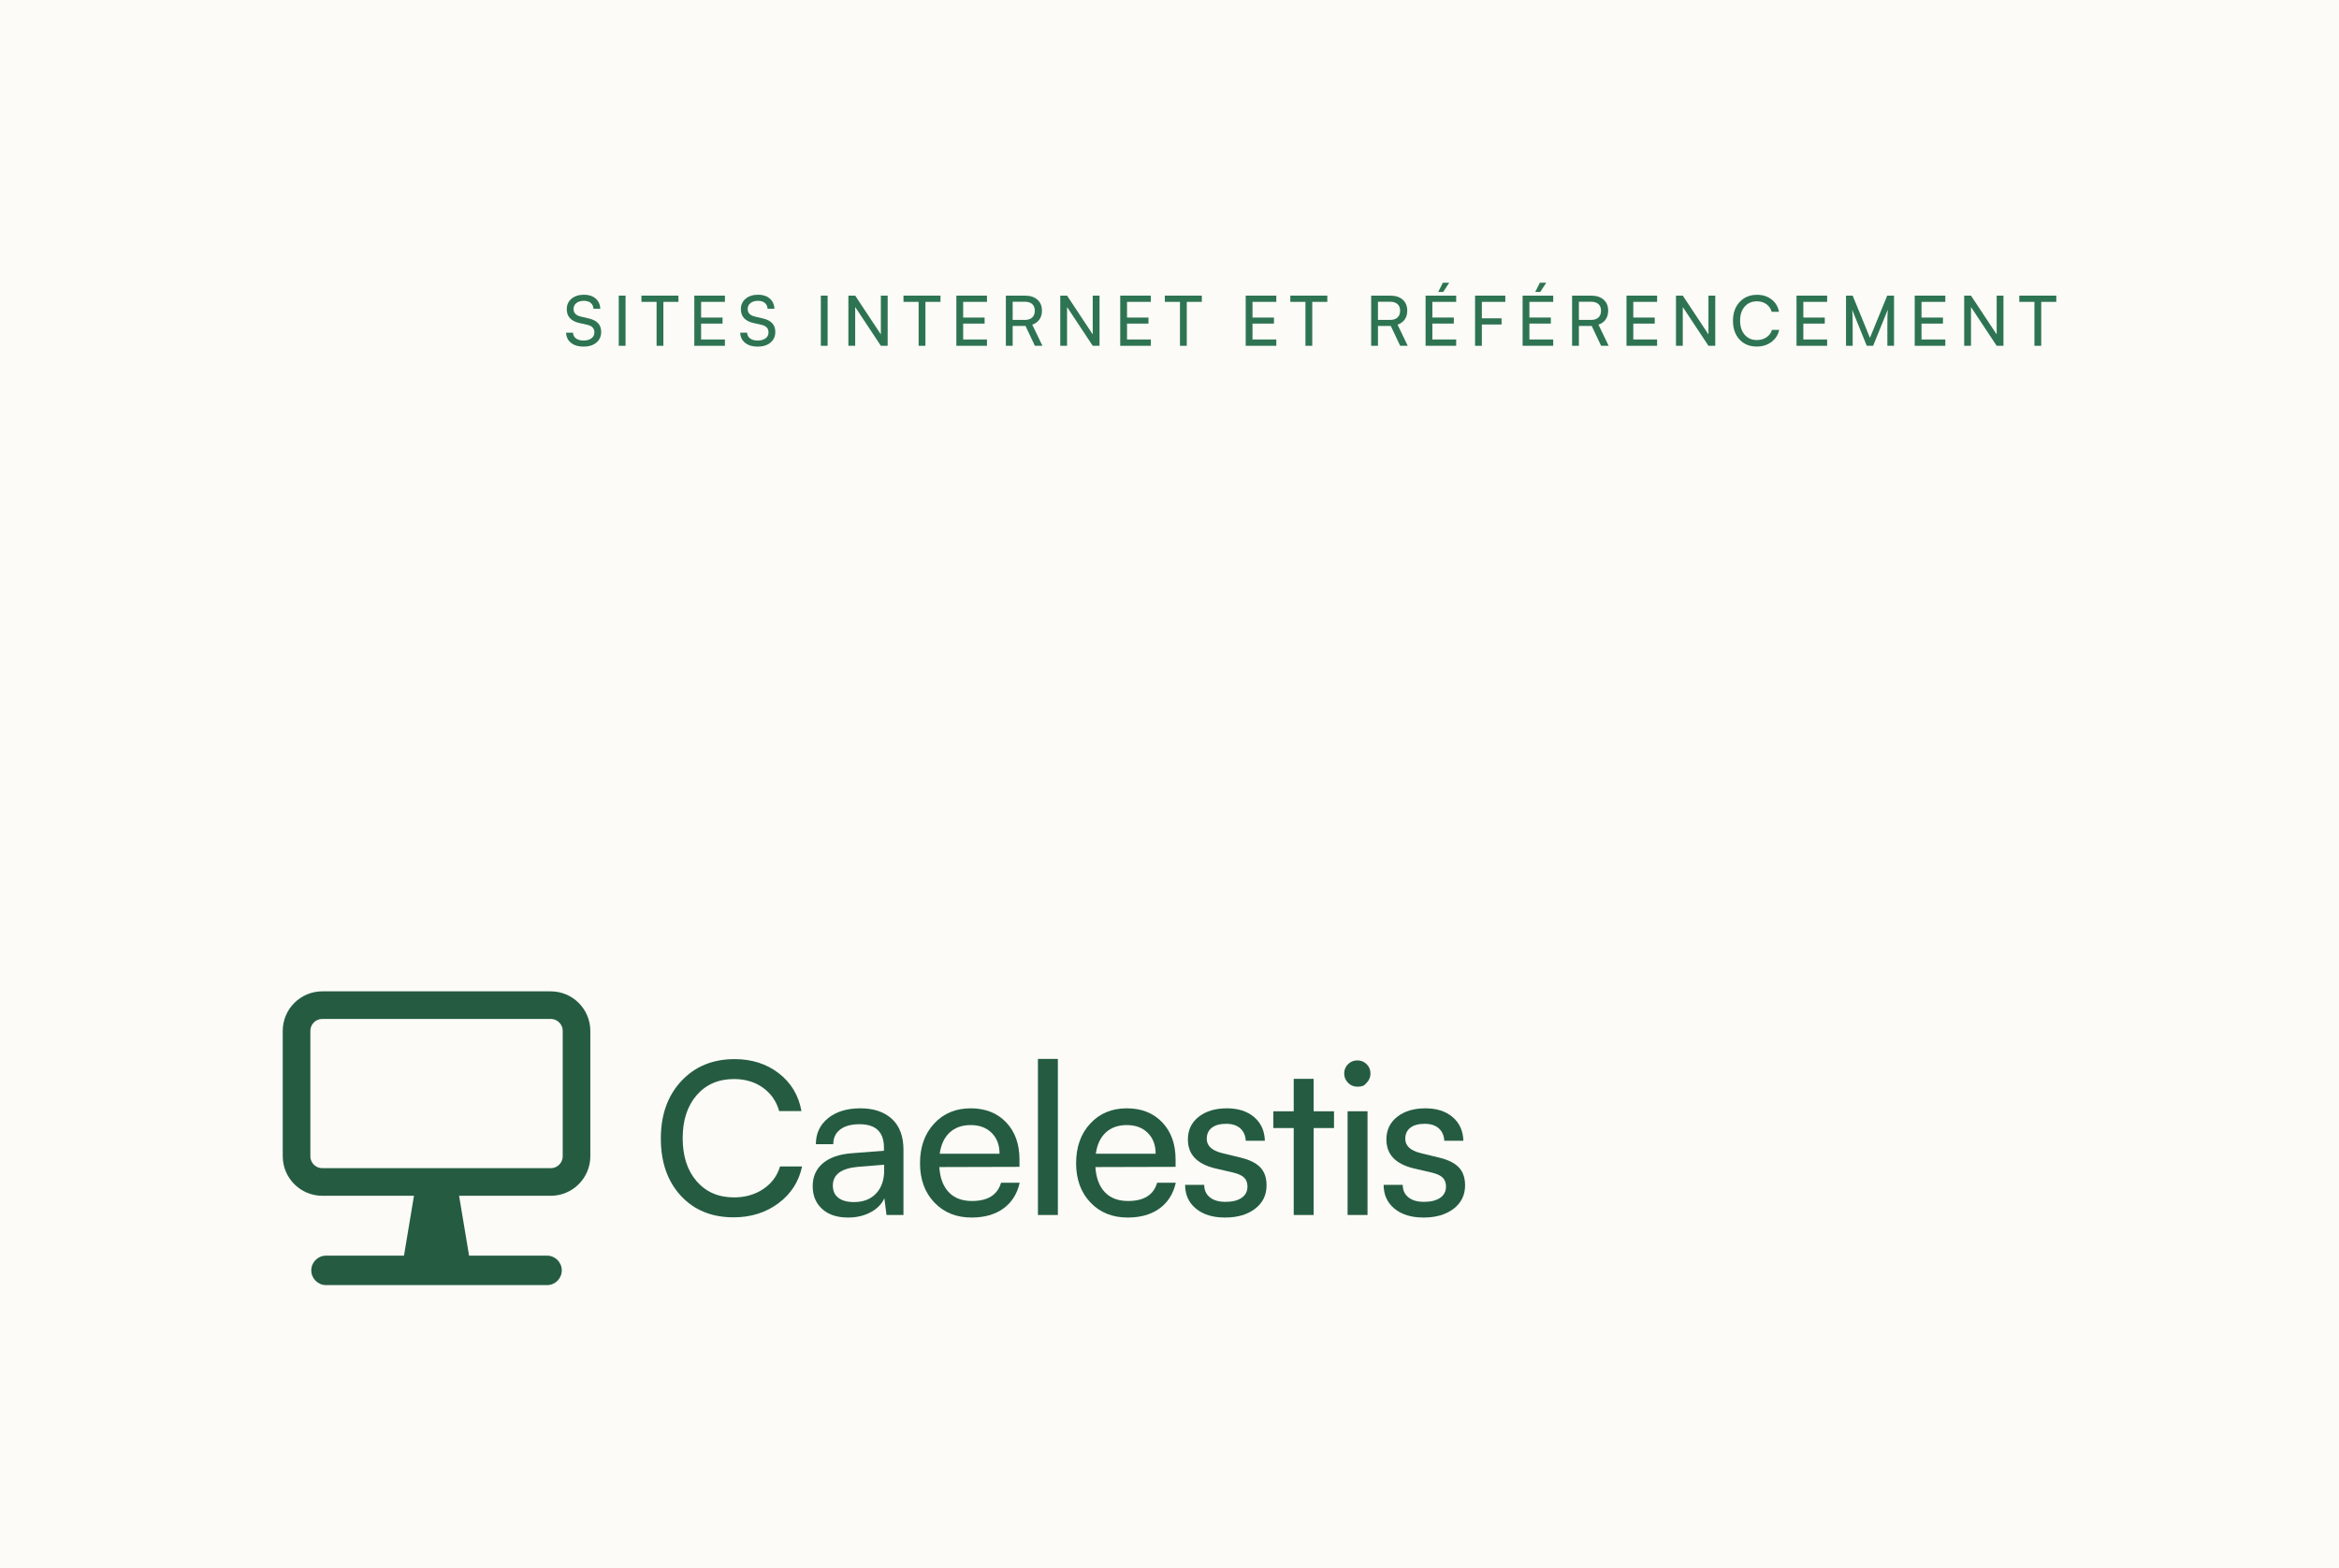
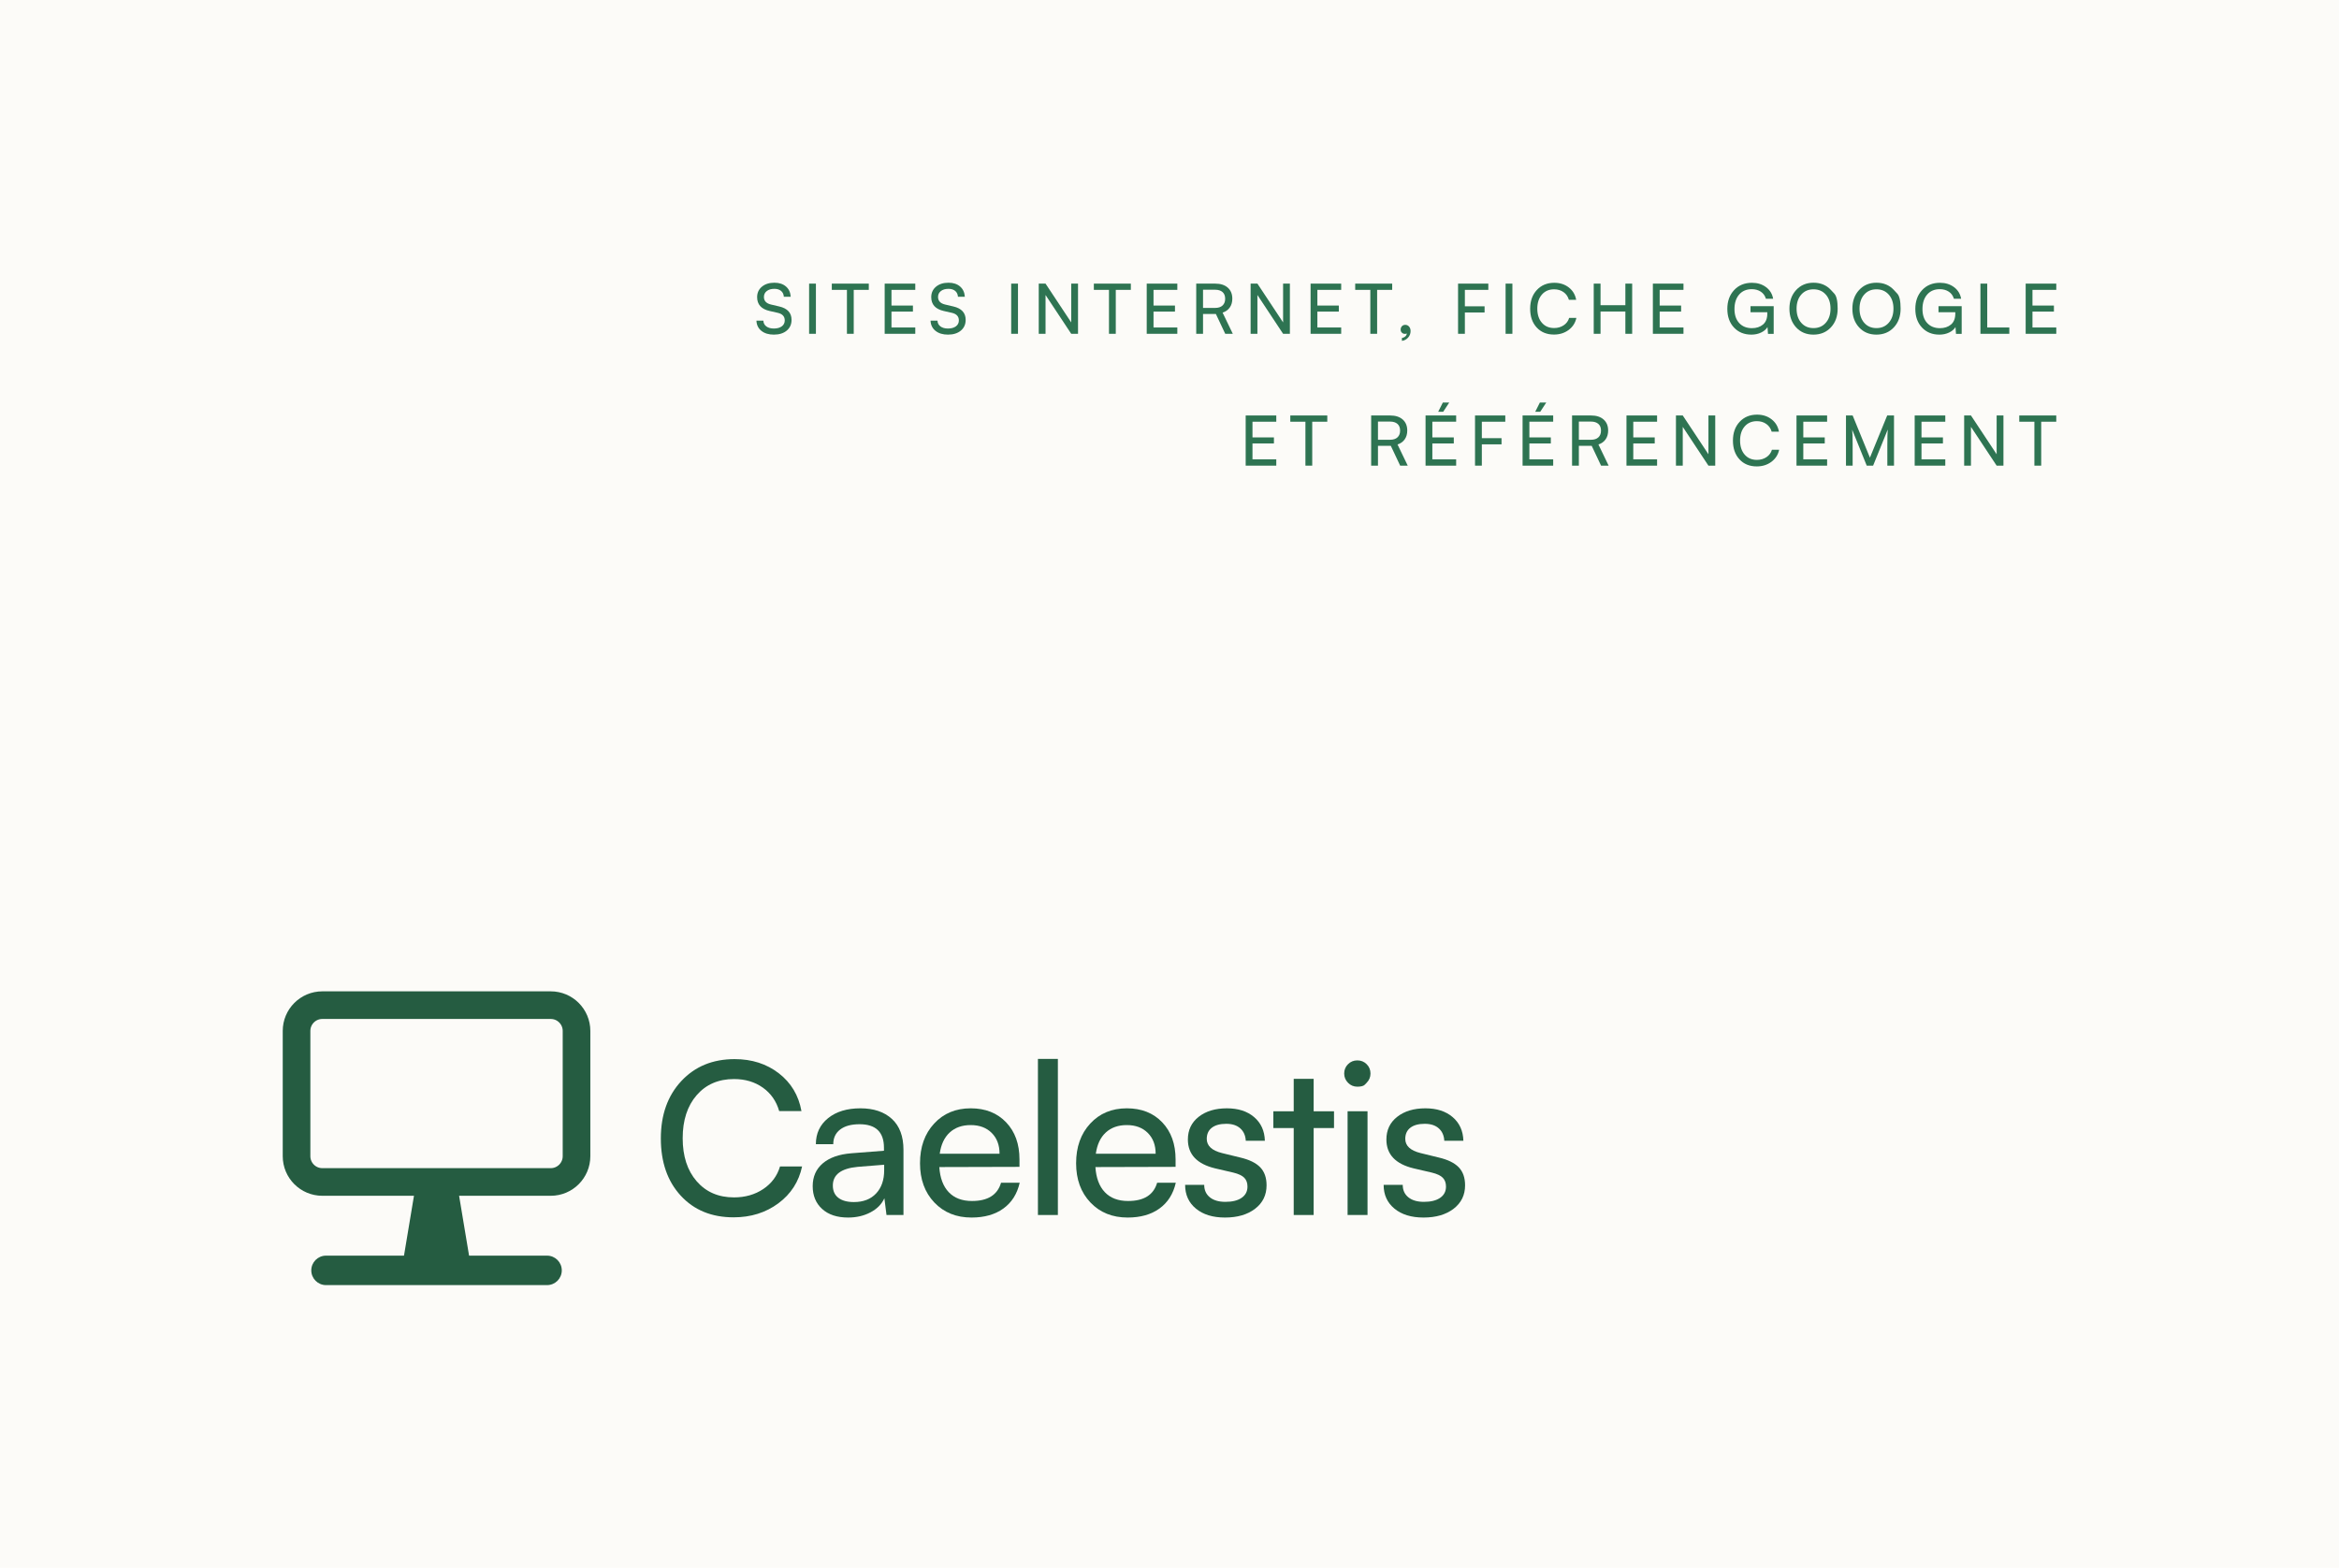
<svg xmlns="http://www.w3.org/2000/svg" width="91mm" height="61mm" viewBox="0 0 91 61">
  <rect width="91" height="61" fill="#FCFBF8" />
  <g fill="#2E7452">
-     <path transform="translate(21.937 13.454) scale(0.0027 -0.0027)" d="M42 528Q42 621 110.5 678.5Q179 736 291 736Q394 736 457 682Q520 628 526 534L427 534Q423 588 387 618Q351 648 290 648Q222 648 181 616Q140 584 140 531Q140 446 241 422L360 394Q538 353 538 201Q538 104 468.5 46Q399 -12 283 -12Q172 -12 104 42Q36 96 32 189L132 189Q134 137 174.5 106.5Q215 76 283 76Q355 76 397.5 107.5Q440 139 440 193Q440 279 340 302L221 329Q42 370 42 528Z" />
-     <path transform="translate(23.846 13.454) scale(0.0027 -0.0027)" d="M182 723L182 0L84 0L84 723Z" />
-     <path transform="translate(24.918 13.454) scale(0.0027 -0.0027)" d="M14 633L14 723L547 723L547 633L330 633L330 0L232 0L232 633Z" />
-     <path transform="translate(26.786 13.454) scale(0.0027 -0.0027)" d="M525 0L84 0L84 723L525 723L525 633L182 633L182 407L491 407L491 320L182 320L182 91L525 91Z" />
-     <path transform="translate(28.711 13.454) scale(0.0027 -0.0027)" d="M42 528Q42 621 110.5 678.5Q179 736 291 736Q394 736 457 682Q520 628 526 534L427 534Q423 588 387 618Q351 648 290 648Q222 648 181 616Q140 584 140 531Q140 446 241 422L360 394Q538 353 538 201Q538 104 468.5 46Q399 -12 283 -12Q172 -12 104 42Q36 96 32 189L132 189Q134 137 174.5 106.5Q215 76 283 76Q355 76 397.5 107.5Q440 139 440 193Q440 279 340 302L221 329Q42 370 42 528Z" />
-     <path transform="translate(31.708 13.454) scale(0.0027 -0.0027)" d="M182 723L182 0L84 0L84 723Z" />
-     <path transform="translate(32.780 13.454) scale(0.0027 -0.0027)" d="M182 0L84 0L84 723L182 723L552 164L552 723L650 723L650 0L552 0L182 559Z" />
-     <path transform="translate(35.113 13.454) scale(0.0027 -0.0027)" d="M14 633L14 723L547 723L547 633L330 633L330 0L232 0L232 633Z" />
-     <path transform="translate(36.981 13.454) scale(0.0027 -0.0027)" d="M525 0L84 0L84 723L525 723L525 633L182 633L182 407L491 407L491 320L182 320L182 91L525 91Z" />
-     <path transform="translate(38.907 13.454) scale(0.0027 -0.0027)" d="M182 0L84 0L84 723L357 723Q473 723 538.5 665Q604 607 604 506Q604 431 567.5 379Q531 327 464 305L611 0L502 0L367 286L182 286ZM182 635L182 373L358 373Q426 373 463.5 408Q501 443 501 505Q501 568 463 601.5Q425 635 357 635Z" />
-     <path transform="translate(41.023 13.454) scale(0.0027 -0.0027)" d="M182 0L84 0L84 723L182 723L552 164L552 723L650 723L650 0L552 0L182 559Z" />
-     <path transform="translate(43.356 13.454) scale(0.0027 -0.0027)" d="M525 0L84 0L84 723L525 723L525 633L182 633L182 407L491 407L491 320L182 320L182 91L525 91Z" />
-     <path transform="translate(45.281 13.454) scale(0.0027 -0.0027)" d="M14 633L14 723L547 723L547 633L330 633L330 0L232 0L232 633Z" />
-     <path transform="translate(48.238 13.454) scale(0.0027 -0.0027)" d="M525 0L84 0L84 723L525 723L525 633L182 633L182 407L491 407L491 320L182 320L182 91L525 91Z" />
-     <path transform="translate(50.163 13.454) scale(0.0027 -0.0027)" d="M14 633L14 723L547 723L547 633L330 633L330 0L232 0L232 633Z" />
-     <path transform="translate(53.119 13.454) scale(0.0027 -0.0027)" d="M182 0L84 0L84 723L357 723Q473 723 538.5 665Q604 607 604 506Q604 431 567.5 379Q531 327 464 305L611 0L502 0L367 286L182 286ZM182 635L182 373L358 373Q426 373 463.5 408Q501 443 501 505Q501 568 463 601.5Q425 635 357 635Z" />
-     <path transform="translate(55.236 13.454) scale(0.0027 -0.0027)" d="M425 909L338 776L266 776L333 909ZM525 0L84 0L84 723L525 723L525 633L182 633L182 407L491 407L491 320L182 320L182 91L525 91Z" />
-     <path transform="translate(57.161 13.454) scale(0.0027 -0.0027)" d="M466 307L182 307L182 0L84 0L84 723L520 723L520 633L182 633L182 396L466 396Z" />
-     <path transform="translate(59.011 13.454) scale(0.0027 -0.0027)" d="M425 909L338 776L266 776L333 909ZM525 0L84 0L84 723L525 723L525 633L182 633L182 407L491 407L491 320L182 320L182 91L525 91Z" />
-     <path transform="translate(60.936 13.454) scale(0.0027 -0.0027)" d="M182 0L84 0L84 723L357 723Q473 723 538.5 665Q604 607 604 506Q604 431 567.5 379Q531 327 464 305L611 0L502 0L367 286L182 286ZM182 635L182 373L358 373Q426 373 463.5 408Q501 443 501 505Q501 568 463 601.5Q425 635 357 635Z" />
-     <path transform="translate(63.053 13.454) scale(0.0027 -0.0027)" d="M525 0L84 0L84 723L525 723L525 633L182 633L182 407L491 407L491 320L182 320L182 91L525 91Z" />
-     <path transform="translate(64.978 13.454) scale(0.0027 -0.0027)" d="M182 0L84 0L84 723L182 723L552 164L552 723L650 723L650 0L552 0L182 559Z" />
-     <path transform="translate(67.311 13.454) scale(0.0027 -0.0027)" d="M384 -11Q229 -11 135 91Q41 193 41 361Q41 528 137.5 631.5Q234 735 389 735Q511 735 597.5 668Q684 601 704 490L599 490Q579 560 522 600.5Q465 641 386 641Q276 641 210 565Q144 489 144 362Q144 235 210 159Q276 83 386 83Q465 83 524 122.5Q583 162 603 229L707 229Q684 121 595 55Q506 -11 384 -11Z" />
-     <path transform="translate(69.668 13.454) scale(0.0027 -0.0027)" d="M525 0L84 0L84 723L525 723L525 633L182 633L182 407L491 407L491 320L182 320L182 91L525 91Z" />
-     <path transform="translate(71.593 13.454) scale(0.0027 -0.0027)" d="M180 0L84 0L84 723L180 723L429 115L678 723L776 723L776 0L680 0L680 286Q680 460 686 521L475 0L383 0L173 519Q180 470 180 309Z" />
-     <path transform="translate(74.266 13.454) scale(0.0027 -0.0027)" d="M525 0L84 0L84 723L525 723L525 633L182 633L182 407L491 407L491 320L182 320L182 91L525 91Z" />
-     <path transform="translate(76.191 13.454) scale(0.0027 -0.0027)" d="M182 0L84 0L84 723L182 723L552 164L552 723L650 723L650 0L552 0L182 559Z" />
-     <path transform="translate(78.524 13.454) scale(0.0027 -0.0027)" d="M14 633L14 723L547 723L547 633L330 633L330 0L232 0L232 633Z" />
+     <path transform="translate(29.343 12.987) scale(0.0027 -0.0027)" d="M42 528Q42 621 110.5 678.5Q179 736 291 736Q394 736 457 682Q520 628 526 534L427 534Q423 588 387 618Q351 648 290 648Q222 648 181 616Q140 584 140 531Q140 446 241 422L360 394Q538 353 538 201Q538 104 468.5 46Q399 -12 283 -12Q172 -12 104 42Q36 96 32 189L132 189Q134 137 174.5 106.5Q215 76 283 76Q355 76 397.5 107.5Q440 139 440 193Q440 279 340 302L221 329Q42 370 42 528Z" />
+     <path transform="translate(31.252 12.987) scale(0.0027 -0.0027)" d="M182 723L182 0L84 0L84 723Z" />
+     <path transform="translate(32.324 12.987) scale(0.0027 -0.0027)" d="M14 633L14 723L547 723L547 633L330 633L330 0L232 0L232 633Z" />
+     <path transform="translate(34.192 12.987) scale(0.0027 -0.0027)" d="M525 0L84 0L84 723L525 723L525 633L182 633L182 407L491 407L491 320L182 320L182 91L525 91Z" />
+     <path transform="translate(36.117 12.987) scale(0.0027 -0.0027)" d="M42 528Q42 621 110.5 678.5Q179 736 291 736Q394 736 457 682Q520 628 526 534L427 534Q423 588 387 618Q351 648 290 648Q222 648 181 616Q140 584 140 531Q140 446 241 422L360 394Q538 353 538 201Q538 104 468.5 46Q399 -12 283 -12Q172 -12 104 42Q36 96 32 189L132 189Q134 137 174.5 106.5Q215 76 283 76Q355 76 397.5 107.5Q440 139 440 193Q440 279 340 302L221 329Q42 370 42 528Z" />
+     <path transform="translate(39.114 12.987) scale(0.0027 -0.0027)" d="M182 723L182 0L84 0L84 723Z" />
+     <path transform="translate(40.186 12.987) scale(0.0027 -0.0027)" d="M182 0L84 0L84 723L182 723L552 164L552 723L650 723L650 0L552 0L182 559Z" />
+     <path transform="translate(42.519 12.987) scale(0.0027 -0.0027)" d="M14 633L14 723L547 723L547 633L330 633L330 0L232 0L232 633Z" />
+     <path transform="translate(44.387 12.987) scale(0.0027 -0.0027)" d="M525 0L84 0L84 723L525 723L525 633L182 633L182 407L491 407L491 320L182 320L182 91L525 91Z" />
+     <path transform="translate(46.313 12.987) scale(0.0027 -0.0027)" d="M182 0L84 0L84 723L357 723Q473 723 538.5 665Q604 607 604 506Q604 431 567.5 379Q531 327 464 305L611 0L502 0L367 286L182 286ZM182 635L182 373L358 373Q426 373 463.5 408Q501 443 501 505Q501 568 463 601.5Q425 635 357 635Z" />
+     <path transform="translate(48.429 12.987) scale(0.0027 -0.0027)" d="M182 0L84 0L84 723L182 723L552 164L552 723L650 723L650 0L552 0L182 559Z" />
+     <path transform="translate(50.762 12.987) scale(0.0027 -0.0027)" d="M525 0L84 0L84 723L525 723L525 633L182 633L182 407L491 407L491 320L182 320L182 91L525 91Z" />
+     <path transform="translate(52.687 12.987) scale(0.0027 -0.0027)" d="M14 633L14 723L547 723L547 633L330 633L330 0L232 0L232 633Z" />
+     <path transform="translate(54.315 12.987) scale(0.0027 -0.0027)" d="M209 39Q209 -15 173 -55Q137 -95 84 -102L84 -60Q115 -55 134.5 -36.5Q154 -18 154 5Q144 -1 127 -1Q102 -1 84 16Q66 33 66 60Q66 90 84.5 109.5Q103 129 133 129Q165 129 187 104Q209 79 209 39Z" />
+     <path transform="translate(56.500 12.987) scale(0.0027 -0.0027)" d="M466 307L182 307L182 0L84 0L84 723L520 723L520 633L182 633L182 396L466 396Z" />
+     <path transform="translate(58.349 12.987) scale(0.0027 -0.0027)" d="M182 723L182 0L84 0L84 723Z" />
+     <path transform="translate(59.421 12.987) scale(0.0027 -0.0027)" d="M384 -11Q229 -11 135 91Q41 193 41 361Q41 528 137.5 631.5Q234 735 389 735Q511 735 597.5 668Q684 601 704 490L599 490Q579 560 522 600.5Q465 641 386 641Q276 641 210 565Q144 489 144 362Q144 235 210 159Q276 83 386 83Q465 83 524 122.5Q583 162 603 229L707 229Q684 121 595 55Q506 -11 384 -11Z" />
+     <path transform="translate(61.778 12.987) scale(0.0027 -0.0027)" d="M182 0L84 0L84 723L182 723L182 412L540 412L540 723L638 723L638 0L540 0L540 321L182 321Z" />
+     <path transform="translate(64.079 12.987) scale(0.0027 -0.0027)" d="M525 0L84 0L84 723L525 723L525 633L182 633L182 407L491 407L491 320L182 320L182 91L525 91Z" />
+     <path transform="translate(67.092 12.987) scale(0.0027 -0.0027)" d="M394 643Q278 643 211 565Q144 487 144 357Q144 228 212.5 154.5Q281 81 395 81Q493 81 555 133.5Q617 186 617 290L617 311L375 311L375 398L709 398L709 -1L627 -1L620 97Q590 48 527.5 18Q465 -12 387 -12Q233 -12 137 90Q41 192 41 359Q41 525 139 630Q237 735 396 735Q515 735 599 672Q683 609 701 505L597 505Q577 572 522.5 607.5Q468 643 394 643Z" />
+     <path transform="translate(69.508 12.987) scale(0.0027 -0.0027)" d="M639 631.5Q639 631.5 687.5 579.25Q736 527 736 362Q736 197 638.5 92.5Q541 -12 387 -12Q234 -12 137.5 92.5Q41 197 41 362Q41 526 138 631Q235 736 388 736Q542 736 639 631.5ZM633 362Q633 488 565.5 564.5Q498 641 388 641Q278 641 211 564.5Q144 488 144 362Q144 236 211 159Q278 82 388 82Q498 82 565.5 159.5Q633 237 633 362Z" />
+     <path transform="translate(71.957 12.987) scale(0.0027 -0.0027)" d="M639 631.5Q639 631.5 687.5 579.25Q736 527 736 362Q736 197 638.5 92.5Q541 -12 387 -12Q234 -12 137.5 92.5Q41 197 41 362Q41 526 138 631Q235 736 388 736Q542 736 639 631.5ZM633 362Q633 488 565.5 564.5Q498 641 388 641Q278 641 211 564.5Q144 488 144 362Q144 236 211 159Q278 82 388 82Q498 82 565.5 159.5Q633 237 633 362Z" />
+     <path transform="translate(74.406 12.987) scale(0.0027 -0.0027)" d="M394 643Q278 643 211 565Q144 487 144 357Q144 228 212.5 154.5Q281 81 395 81Q493 81 555 133.5Q617 186 617 290L617 311L375 311L375 398L709 398L709 -1L627 -1L620 97Q590 48 527.5 18Q465 -12 387 -12Q233 -12 137 90Q41 192 41 359Q41 525 139 630Q237 735 396 735Q515 735 599 672Q683 609 701 505L597 505Q577 572 522.5 607.5Q468 643 394 643Z" />
+     <path transform="translate(76.823 12.987) scale(0.0027 -0.0027)" d="M182 723L182 91L500 91L500 0L84 0L84 723Z" />
+     <path transform="translate(78.583 12.987) scale(0.0027 -0.0027)" d="M525 0L84 0L84 723L525 723L525 633L182 633L182 407L491 407L491 320L182 320L182 91L525 91Z" />
+   </g>
+   <g fill="#2E7452">
+     <path transform="translate(48.237 18.117) scale(0.0027 -0.0027)" d="M525 0L84 0L84 723L525 723L525 633L182 633L182 407L491 407L491 320L182 320L182 91L525 91Z" />
+     <path transform="translate(50.162 18.117) scale(0.0027 -0.0027)" d="M14 633L14 723L547 723L547 633L330 633L330 0L232 0L232 633Z" />
+     <path transform="translate(53.119 18.117) scale(0.0027 -0.0027)" d="M182 0L84 0L84 723L357 723Q473 723 538.5 665Q604 607 604 506Q604 431 567.5 379Q531 327 464 305L611 0L502 0L367 286L182 286ZM182 635L182 373L358 373Q426 373 463.5 408Q501 443 501 505Q501 568 463 601.5Q425 635 357 635Z" />
+     <path transform="translate(55.235 18.117) scale(0.0027 -0.0027)" d="M425 909L338 776L266 776L333 909ZM525 0L84 0L84 723L525 723L525 633L182 633L182 407L491 407L491 320L182 320L182 91L525 91Z" />
+     <path transform="translate(57.160 18.117) scale(0.0027 -0.0027)" d="M466 307L182 307L182 0L84 0L84 723L520 723L520 633L182 633L182 396L466 396Z" />
+     <path transform="translate(59.010 18.117) scale(0.0027 -0.0027)" d="M425 909L338 776L266 776L333 909ZM525 0L84 0L84 723L525 723L525 633L182 633L182 407L491 407L491 320L182 320L182 91L525 91Z" />
+     <path transform="translate(60.935 18.117) scale(0.0027 -0.0027)" d="M182 0L84 0L84 723L357 723Q473 723 538.5 665Q604 607 604 506Q604 431 567.5 379Q531 327 464 305L611 0L502 0L367 286L182 286ZM182 635L182 373L358 373Q426 373 463.5 408Q501 443 501 505Q501 568 463 601.5Q425 635 357 635Z" />
+     <path transform="translate(63.052 18.117) scale(0.0027 -0.0027)" d="M525 0L84 0L84 723L525 723L525 633L182 633L182 407L491 407L491 320L182 320L182 91L525 91Z" />
+     <path transform="translate(64.977 18.117) scale(0.0027 -0.0027)" d="M182 0L84 0L84 723L182 723L552 164L552 723L650 723L650 0L552 0L182 559Z" />
+     <path transform="translate(67.310 18.117) scale(0.0027 -0.0027)" d="M384 -11Q229 -11 135 91Q41 193 41 361Q41 528 137.5 631.5Q234 735 389 735Q511 735 597.5 668Q684 601 704 490L599 490Q579 560 522 600.5Q465 641 386 641Q276 641 210 565Q144 489 144 362Q144 235 210 159Q276 83 386 83Q465 83 524 122.5Q583 162 603 229L707 229Q684 121 595 55Q506 -11 384 -11Z" />
+     <path transform="translate(69.667 18.117) scale(0.0027 -0.0027)" d="M525 0L84 0L84 723L525 723L525 633L182 633L182 407L491 407L491 320L182 320L182 91L525 91Z" />
+     <path transform="translate(71.592 18.117) scale(0.0027 -0.0027)" d="M180 0L84 0L84 723L180 723L429 115L678 723L776 723L776 0L680 0L680 286Q680 460 686 521L475 0L383 0L173 519Q180 470 180 309Z" />
+     <path transform="translate(74.265 18.117) scale(0.0027 -0.0027)" d="M525 0L84 0L84 723L525 723L525 633L182 633L182 407L491 407L491 320L182 320L182 91L525 91Z" />
+     <path transform="translate(76.190 18.117) scale(0.0027 -0.0027)" d="M182 0L84 0L84 723L182 723L552 164L552 723L650 723L650 0L552 0L182 559Z" />
+     <path transform="translate(78.523 18.117) scale(0.0027 -0.0027)" d="M14 633L14 723L547 723L547 633L330 633L330 0L232 0L232 633Z" />
  </g>
  <g transform="translate(9.8176 37.9611) scale(0.14332)">
    <path d="M12 15A7 7 0 0 1 19 8L81 8A7 7 0 0 1 88 15L88 49A7 7 0 0 1 81 56L19 56A7 7 0 0 1 12 49Z" fill="none" stroke="#255C41" stroke-width="7.5" />
    <path d="M44.5 56L40.5 80L59.5 80L55.5 56Z" fill="#255C41" />
    <rect x="16" y="76" width="68" height="8" rx="4" fill="#255C41" />
    <path transform="translate(108.529 64.966) scale(0.057574 -0.057574)" d="M384 -11Q229 -11 135 91Q41 193 41 361Q41 528 137.5 631.5Q234 735 389 735Q511 735 597.5 668Q684 601 704 490L599 490Q579 560 522 600.5Q465 641 386 641Q276 641 210 565Q144 489 144 362Q144 235 210 159Q276 83 386 83Q465 83 524 122.5Q583 162 603 229L707 229Q684 121 595 55Q506 -11 384 -11Z" fill="#255C41" />
    <path transform="translate(149.579 64.966) scale(0.057574 -0.057574)" d="M211 -12Q133 -12 88.5 28.5Q44 69 44 136Q44 203 91.5 243.5Q139 284 226 291L380 303L380 317Q380 428 265 428Q206 428 173.5 403Q141 378 141 334L59 334Q59 410 116.5 456.5Q174 503 269 503Q363 503 417.5 453Q472 403 472 307L472 0L392 0L382 79Q363 37 316.5 12.5Q270 -12 211 -12ZM238 61Q305 61 343 101.5Q381 142 381 211L381 237L256 227Q139 216 139 139Q139 101 165 81Q191 61 238 61Z" fill="#255C41" />
    <path transform="translate(179.172 64.966) scale(0.057574 -0.057574)" d="M279 -12Q171 -12 103.5 59Q36 130 36 244Q36 359 102.5 431Q169 503 275 503Q379 503 442 437Q505 371 505 262L505 227L127 226Q132 149 171.5 107.5Q211 66 281 66Q393 66 418 152L506 152Q488 73 429 30.5Q370 -12 279 -12ZM275 424Q214 424 176 389Q138 354 129 289L411 289Q411 350 374 387Q337 424 275 424Z" fill="#255C41" />
    <path transform="translate(209.225 64.966) scale(0.057574 -0.057574)" d="M164 0L70 0L70 736L164 736Z" fill="#255C41" />
    <path transform="translate(221.546 64.966) scale(0.057574 -0.057574)" d="M279 -12Q171 -12 103.5 59Q36 130 36 244Q36 359 102.5 431Q169 503 275 503Q379 503 442 437Q505 371 505 262L505 227L127 226Q132 149 171.5 107.5Q211 66 281 66Q393 66 418 152L506 152Q488 73 429 30.5Q370 -12 279 -12ZM275 424Q214 424 176 389Q138 354 129 289L411 289Q411 350 374 387Q337 424 275 424Z" fill="#255C41" />
    <path transform="translate(251.599 64.966) scale(0.057574 -0.057574)" d="M28 142L118 142Q118 105 144.5 83.5Q171 62 218 62Q267 62 294.5 81Q322 100 322 134Q322 160 307 175.5Q292 191 255 200L169 220Q41 251 41 356Q41 423 92 463Q143 503 225 503Q305 503 353.5 461.5Q402 420 404 350L314 350Q312 387 288 408.5Q264 430 222 430Q178 430 154 411.5Q130 393 130 359Q130 310 202 292L288 271Q352 256 382 225Q412 194 412 140Q412 71 358 29.5Q304 -12 216 -12Q130 -12 79 30Q28 72 28 142Z" fill="#255C41" />
    <path transform="translate(276.241 64.966) scale(0.057574 -0.057574)" d="M206 0L112 0L112 410L16 410L16 489L112 489L112 642L206 642L206 489L302 489L302 410L206 410Z" fill="#255C41" />
    <path transform="translate(293.398 64.966) scale(0.057574 -0.057574)" d="M158 623.5Q158 623.5 149 614.25Q140 605 114 605Q88 605 70 623.5Q52 642 52 667Q52 693 70 711Q88 729 114 729Q140 729 158 711Q176 693 176 667Q176 642 158 623.5ZM68 0L68 489L162 489L162 0Z" fill="#255C41" />
    <path transform="translate(305.488 64.966) scale(0.057574 -0.057574)" d="M28 142L118 142Q118 105 144.5 83.5Q171 62 218 62Q267 62 294.5 81Q322 100 322 134Q322 160 307 175.5Q292 191 255 200L169 220Q41 251 41 356Q41 423 92 463Q143 503 225 503Q305 503 353.5 461.5Q402 420 404 350L314 350Q312 387 288 408.5Q264 430 222 430Q178 430 154 411.5Q130 393 130 359Q130 310 202 292L288 271Q352 256 382 225Q412 194 412 140Q412 71 358 29.5Q304 -12 216 -12Q130 -12 79 30Q28 72 28 142Z" fill="#255C41" />
  </g>
</svg>
